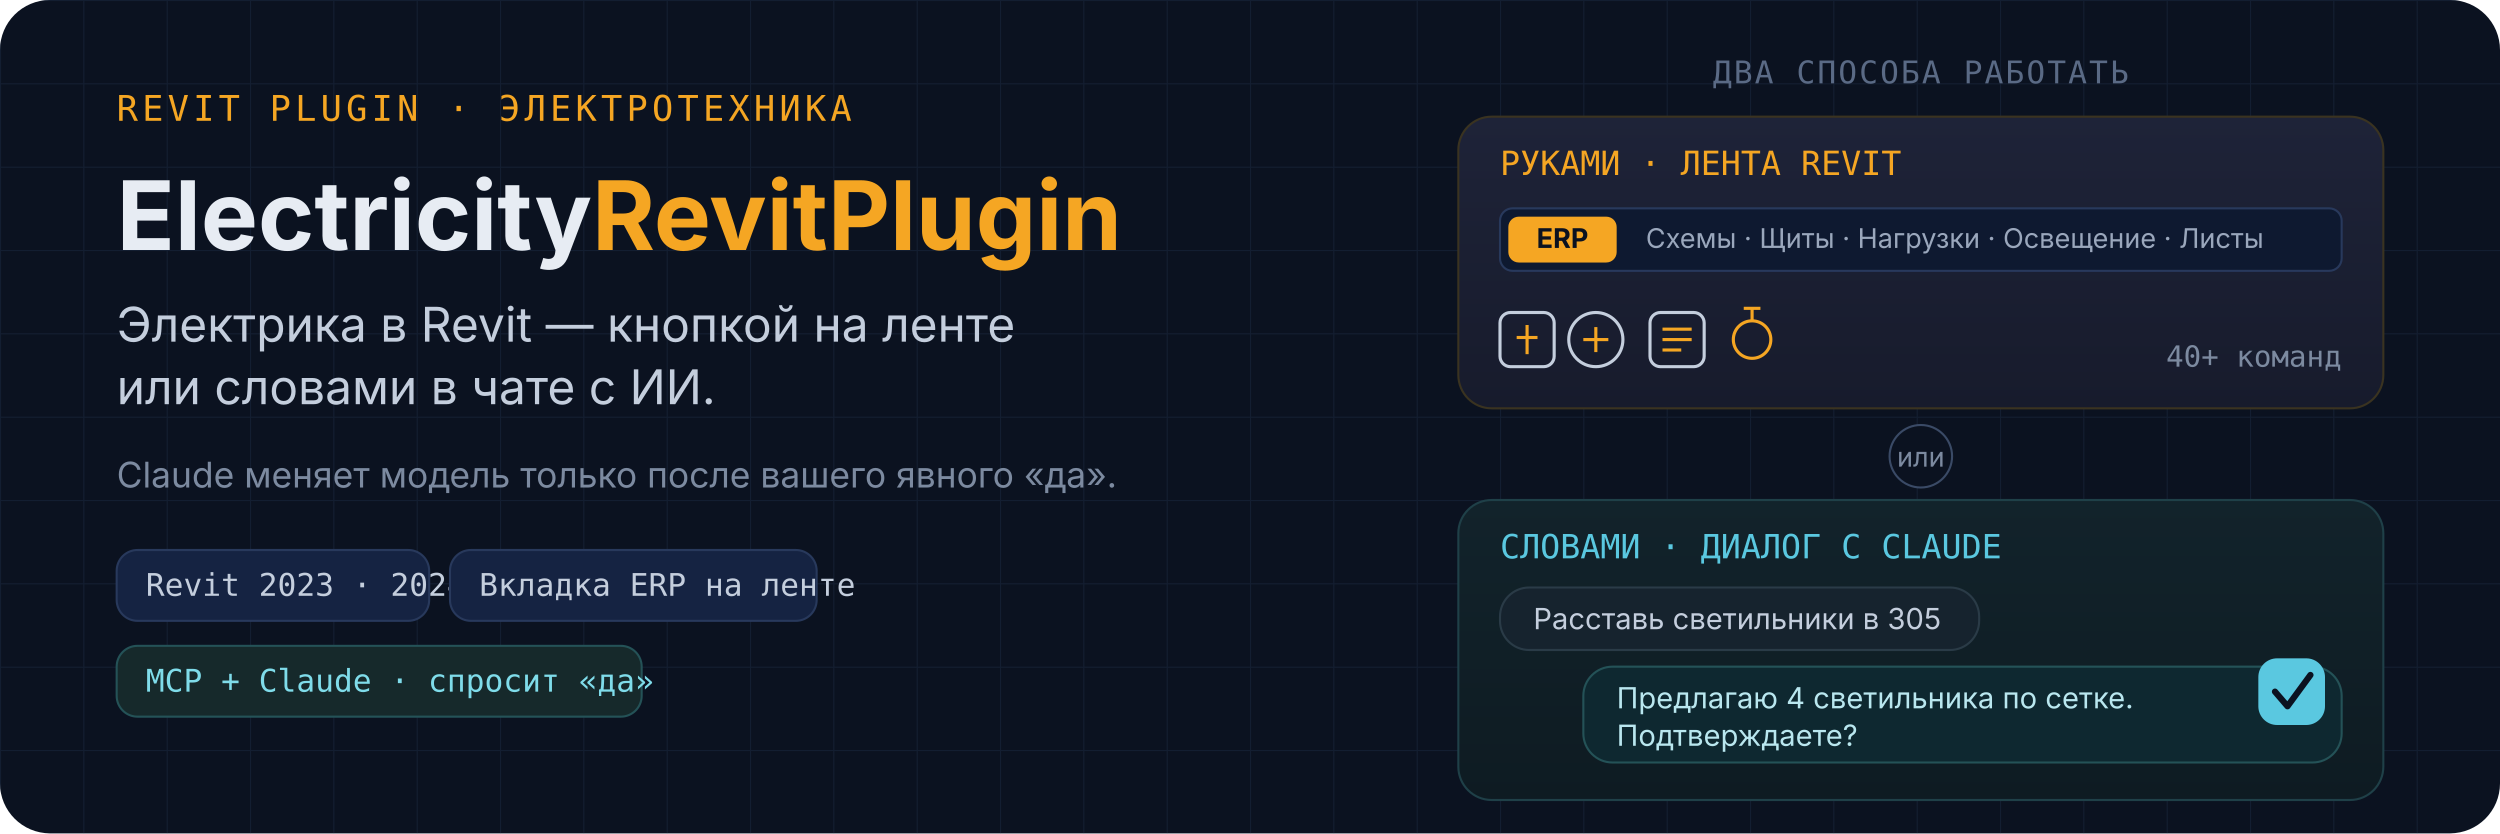
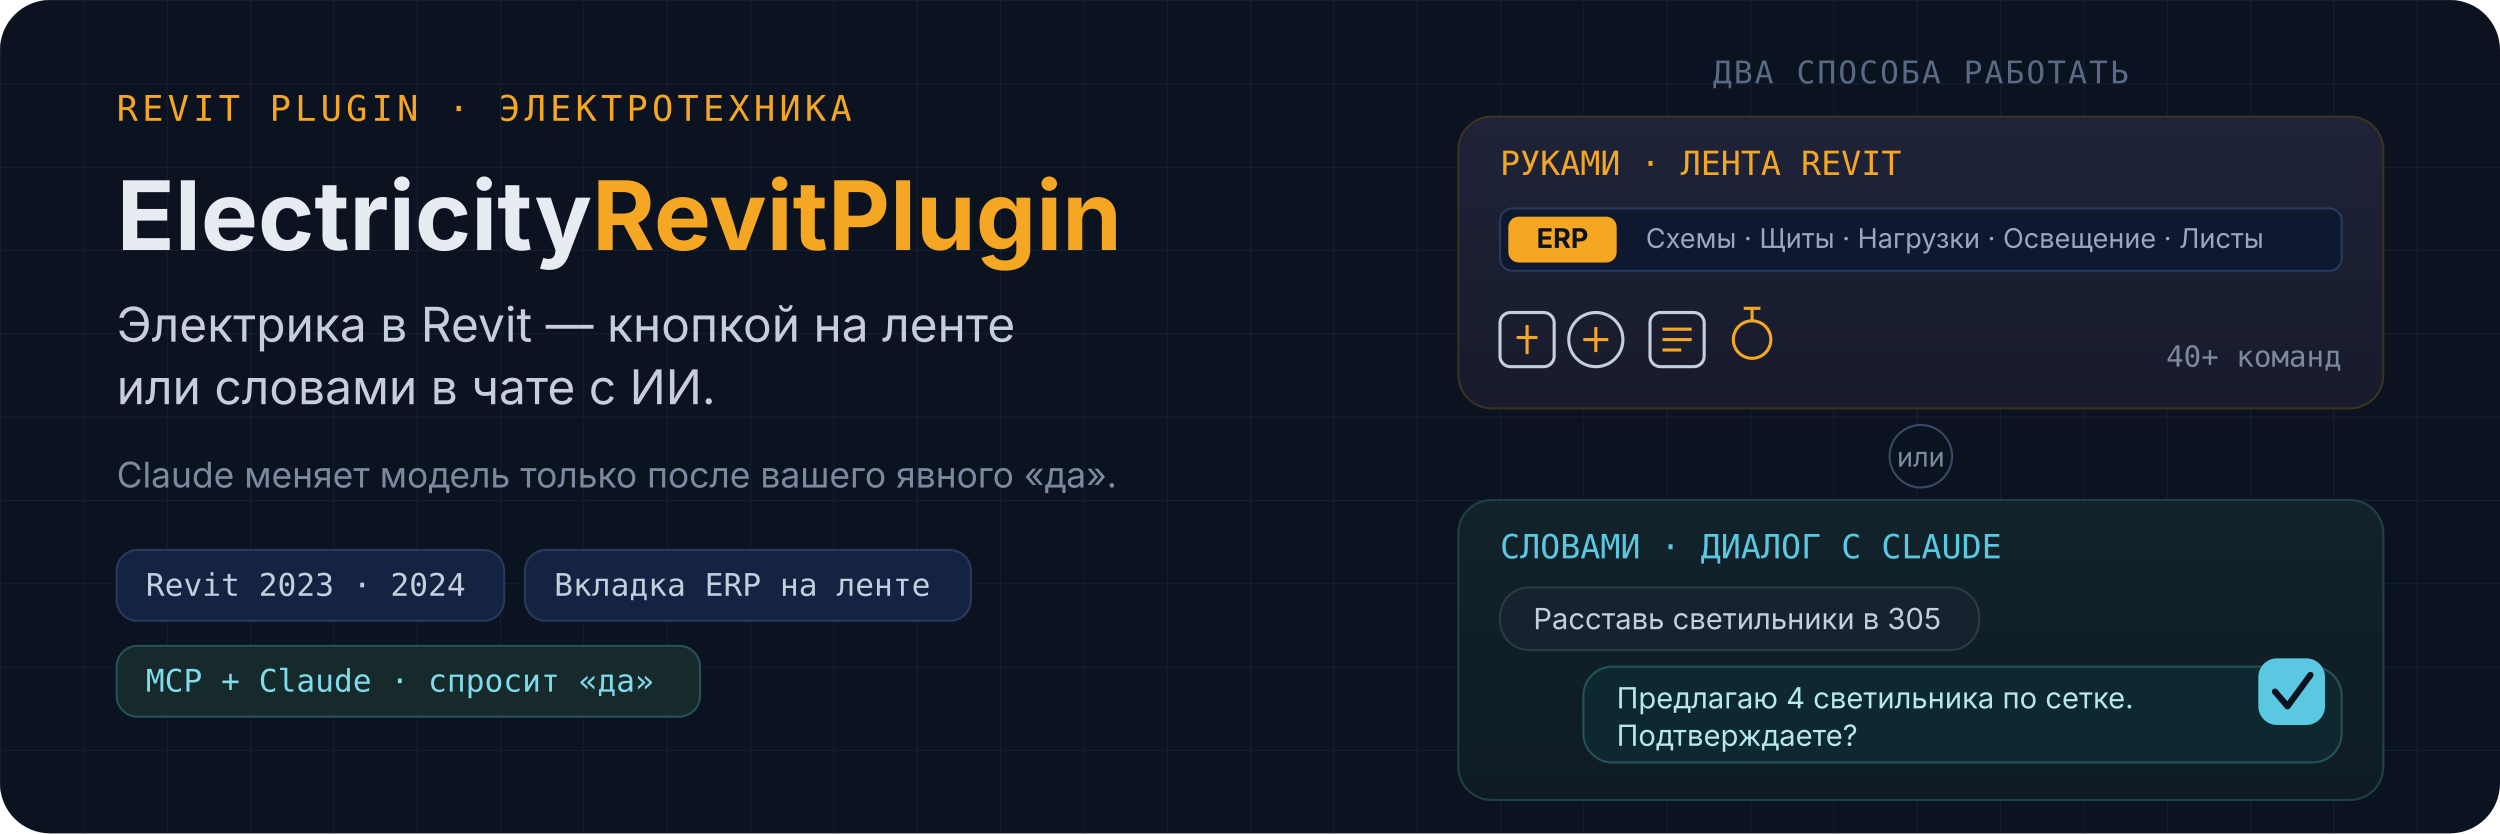
<svg xmlns="http://www.w3.org/2000/svg" width="1200" height="400" viewBox="0 0 1200 400" role="img" aria-labelledby="hero-title hero-desc">
  <defs>
    <pattern id="grid" width="40" height="40" patternUnits="userSpaceOnUse">
      <path d="M 40 0 L 0 0 0 40" fill="none" stroke="#1B2A41" stroke-width="1" />
    </pattern>
    <linearGradient id="panel-amber" x1="0" y1="0" x2="0" y2="1">
      <stop offset="0" stop-color="#1E2338" />
      <stop offset="1" stop-color="#171B2C" />
    </linearGradient>
    <linearGradient id="panel-cyan" x1="0" y1="0" x2="0" y2="1">
      <stop offset="0" stop-color="#12232B" />
      <stop offset="1" stop-color="#0E1B22" />
    </linearGradient>
  </defs>
  <rect width="1200" height="400" rx="24" fill="#0B1220" />
  <rect width="1200" height="400" rx="24" fill="url(#grid)" opacity="0.5" />
  <g transform="translate(56 58)">
    <text x="0" y="0" font-family="ui-monospace,SFMono-Regular,Menlo,monospace" font-size="17" letter-spacing="2" fill="#F5A623">REVIT PLUGIN · ЭЛЕКТРОТЕХНИКА</text>
    <text x="0" y="62" font-family="-apple-system,BlinkMacSystemFont,Segoe UI,sans-serif" font-size="46" font-weight="700" fill="#E7ECF3">Electricity<tspan fill="#F5A623">RevitPlugin</tspan>
    </text>
    <text x="0" y="106" font-family="-apple-system,BlinkMacSystemFont,Segoe UI,sans-serif" font-size="23" fill="#C4CEDD">Электрика в Revit — кнопкой на ленте</text>
    <text x="0" y="136" font-family="-apple-system,BlinkMacSystemFont,Segoe UI,sans-serif" font-size="23" fill="#C4CEDD">или словами в чате с ИИ.</text>
    <text x="0" y="176" font-family="-apple-system,BlinkMacSystemFont,Segoe UI,sans-serif" font-size="17" fill="#7C8AA0">Claude меняет модель только после вашего явного «да».</text>
    <g transform="translate(0 206)" font-family="ui-monospace,SFMono-Regular,Menlo,monospace" font-size="15" fill="#C4CEDD">
      <g>
-         <rect x="0" y="0" width="150" height="34" rx="10" fill="#152342" stroke="#28395C" />
+         <rect x="0" y="0" width="186" height="34" rx="10" fill="#152342" stroke="#28395C" />
        <text x="14" y="22">Revit 2023 · 2024</text>
      </g>
-       <g transform="translate(160 0)">
-         <rect x="0" y="0" width="176" height="34" rx="10" fill="#152342" stroke="#28395C" />
+       <g transform="translate(196 0)">
+         <rect x="0" y="0" width="214" height="34" rx="10" fill="#152342" stroke="#28395C" />
        <text x="14" y="22">Вкладка ERP на ленте</text>
      </g>
      <g transform="translate(0 46)">
-         <rect x="0" y="0" width="252" height="34" rx="10" fill="#16292B" stroke="#245257" />
+         <rect x="0" y="0" width="280" height="34" rx="10" fill="#16292B" stroke="#245257" />
        <text x="14" y="22" fill="#7FDCEA">MCP + Claude · спросит «да»</text>
      </g>
    </g>
  </g>
  <g transform="translate(700 40)">
    <text x="222" y="0" text-anchor="middle" font-family="ui-monospace,SFMono-Regular,Menlo,monospace" font-size="15" fill="#5A6A85" letter-spacing="1">ДВА СПОСОБА РАБОТАТЬ</text>
    <g transform="translate(0 16)">
      <rect x="0" y="0" width="444" height="140" rx="16" fill="url(#panel-amber)" stroke="#3A3320" />
      <text x="20" y="28" font-family="ui-monospace,monospace" font-size="16" fill="#F5A623">РУКАМИ · ЛЕНТА REVIT</text>
      <rect x="20" y="44" width="404" height="30" rx="6" fill="#0E1930" stroke="#28395C" />
      <rect x="24" y="48" width="52" height="22" rx="5" fill="#F5A623" />
      <text x="50" y="63" text-anchor="middle" font-family="-apple-system,Segoe UI,sans-serif" font-size="13" font-weight="700" fill="#0B1220">ERP</text>
      <text x="90" y="63" font-family="-apple-system,Segoe UI,sans-serif" font-size="13" fill="#9AA7BC">Схемы · Щиты · Нагрузки · Освещение · Листы</text>
      <g transform="translate(20 94)" fill="none" stroke="#C4CEDD" stroke-width="1.5">
        <rect x="0" y="0" width="26" height="26" rx="5" />
        <path d="M13 6 L13 12 M8 12 L18 12 M13 12 L13 20" stroke="#F5A623" />
        <circle cx="46" cy="13" r="13" stroke="#C4CEDD" />
        <path d="M40 13 h12 M46 7 v12" stroke="#F5A623" />
        <rect x="72" y="0" width="26" height="26" rx="5" />
        <path d="M78 8 h14 M78 13 h14 M78 18 h9" stroke="#F5A623" />
        <rect x="112" y="4" width="18" height="18" rx="9" stroke="#F5A623" />
        <path d="M121 4 v-6 M117 -2 h8" stroke="#F5A623" />
      </g>
      <text x="424" y="120" text-anchor="end" font-family="ui-monospace,monospace" font-size="14" fill="#7C8AA0">40+ команд</text>
    </g>
    <g transform="translate(222 164)">
      <line x1="0" y1="0" x2="0" y2="30" stroke="#3A4A66" stroke-width="1.5" />
      <circle cx="0" cy="15" r="15" fill="#0B1220" stroke="#3A4A66" />
      <text x="0" y="20" text-anchor="middle" font-family="-apple-system,Segoe UI,sans-serif" font-size="13" fill="#7C8AA0">или</text>
    </g>
    <g transform="translate(0 200)">
      <rect x="0" y="0" width="444" height="144" rx="16" fill="url(#panel-cyan)" stroke="#1F4048" />
      <text x="20" y="28" font-family="ui-monospace,monospace" font-size="16" fill="#5AC8E0">СЛОВАМИ · ДИАЛОГ С CLAUDE</text>
      <rect x="20" y="42" width="230" height="30" rx="14" fill="#16232E" stroke="#2A3B47" />
      <text x="36" y="62" font-family="-apple-system,Segoe UI,sans-serif" font-size="14" fill="#C4CEDD">Расставь светильники в 305</text>
      <rect x="60" y="80" width="364" height="46" rx="14" fill="#0E2830" stroke="#245257" />
      <text x="76" y="100" font-family="-apple-system,Segoe UI,sans-serif" font-size="14" fill="#B9E7EF">Предлагаю 4 светильника по сетке.</text>
      <text x="76" y="118" font-family="-apple-system,Segoe UI,sans-serif" font-size="14" fill="#B9E7EF">Подтверждаете?</text>
      <g transform="translate(400 92)">
        <rect x="-16" y="-16" width="32" height="32" rx="9" fill="#5AC8E0" />
        <path d="M-8 0 L-2 7 L9 -8" fill="none" stroke="#0B1220" stroke-width="3" stroke-linecap="round" stroke-linejoin="round" />
      </g>
    </g>
  </g>
</svg>
